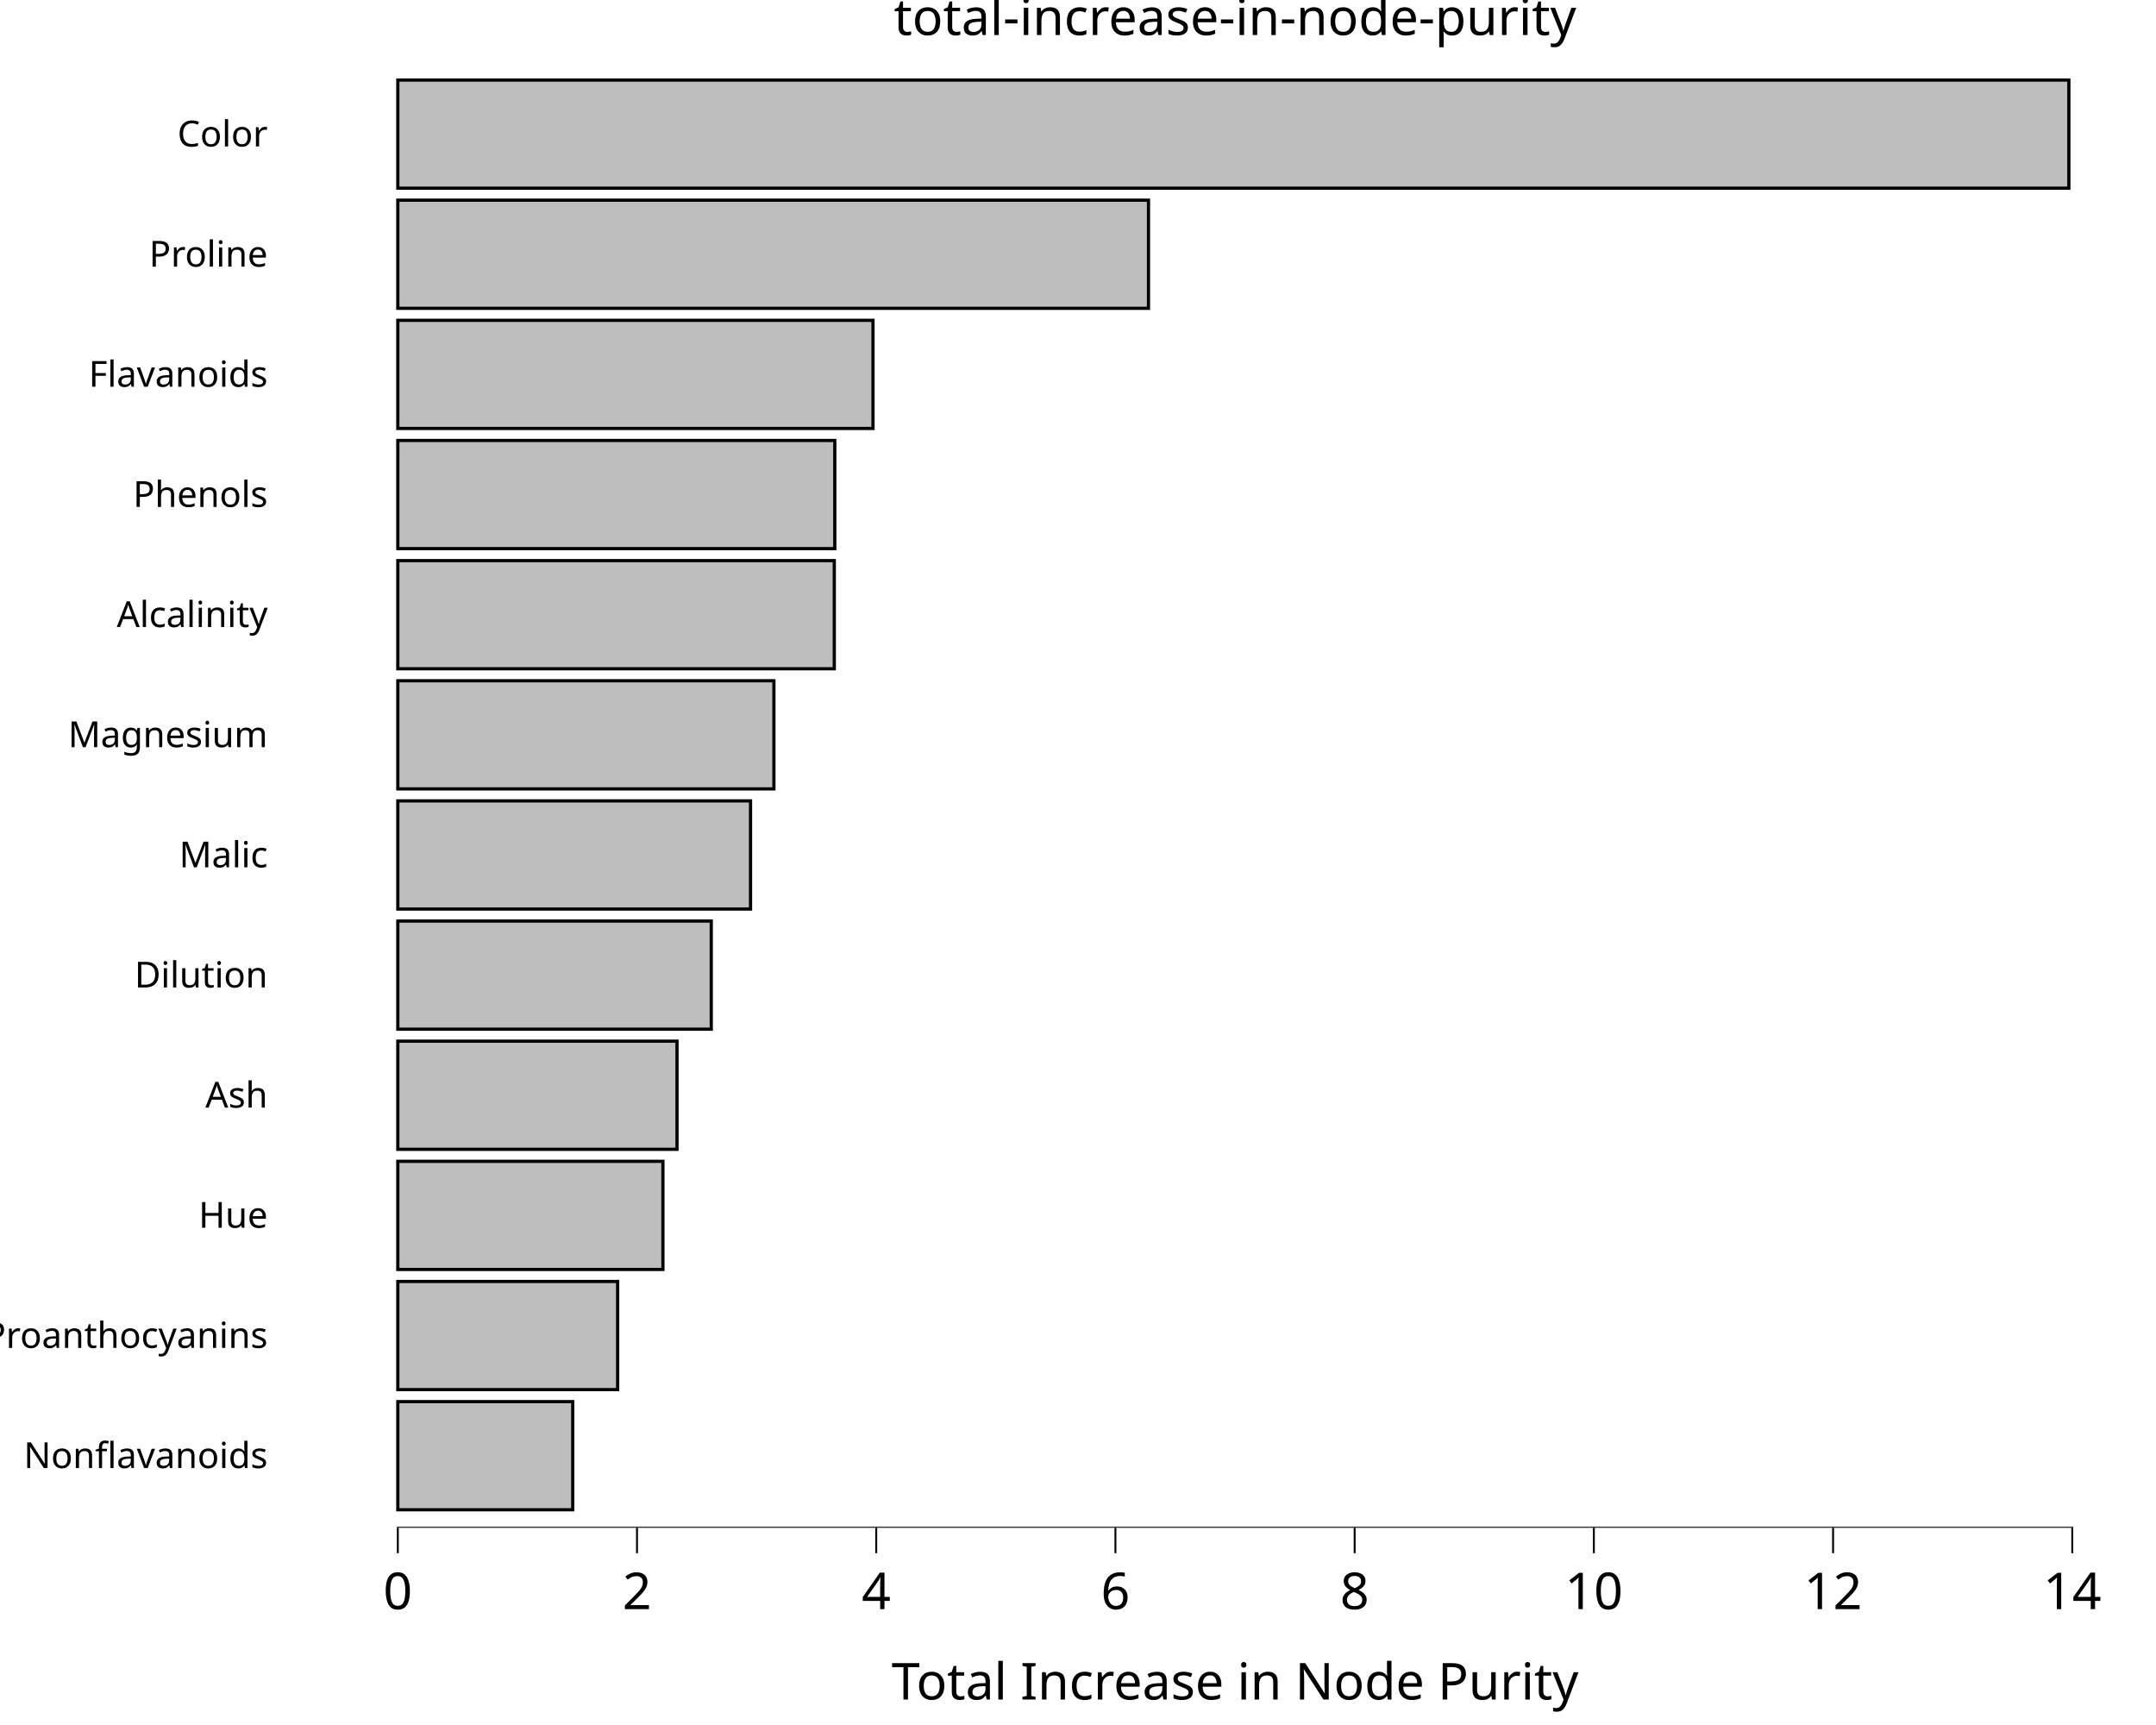
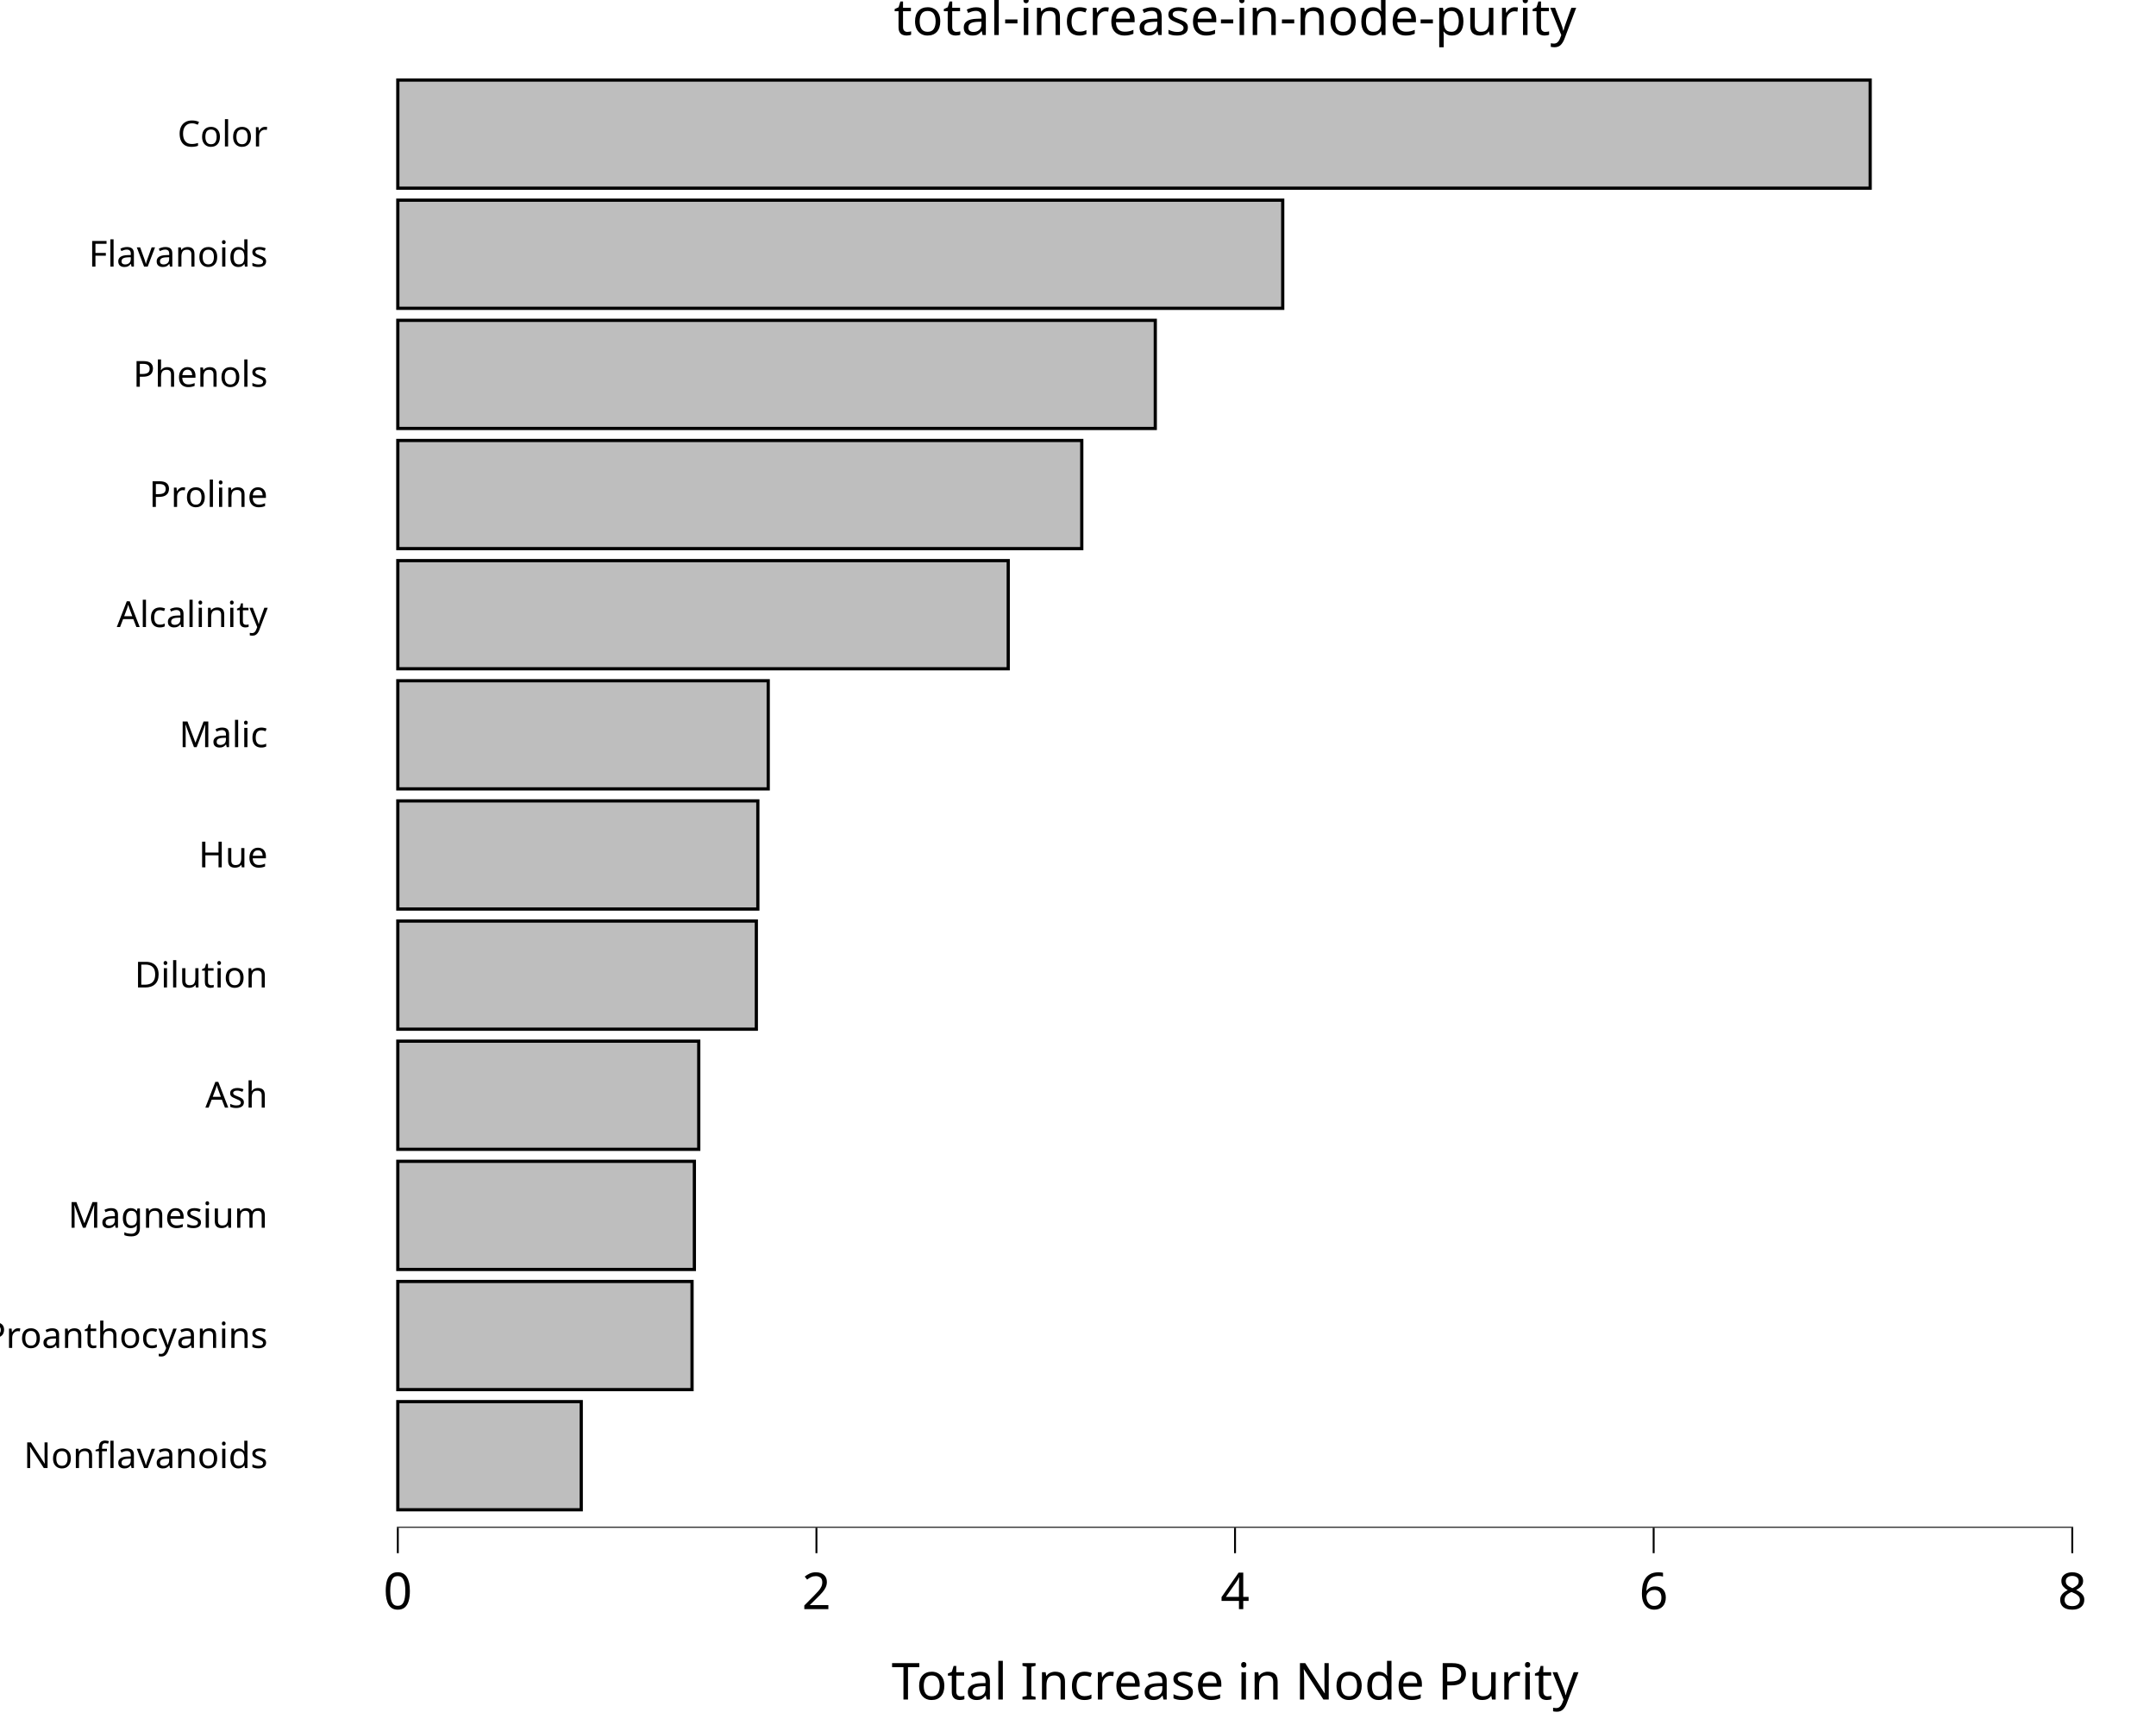
<svg xmlns="http://www.w3.org/2000/svg" class="svglite" data-engine-version="2.0" width="720.00pt" height="576.00pt" viewBox="0 0 720.00 576.00">
  <defs>
    <style type="text/css">
    .svglite line, .svglite polyline, .svglite polygon, .svglite path, .svglite rect, .svglite circle {
      fill: none;
      stroke: #000000;
      stroke-linecap: round;
      stroke-linejoin: round;
      stroke-miterlimit: 10.00;
    }
  </style>
  </defs>
  <rect width="100%" height="100%" style="stroke: none; fill: #FFFFFF;" />
  <defs>
    <clipPath id="cpMC4wMHw3MjAuMDB8MC4wMHw1NzYuMDA=">
      <rect x="0.00" y="0.00" width="720.00" height="576.00" />
    </clipPath>
  </defs>
  <g clip-path="url(#cpMC4wMHw3MjAuMDB8MC4wMHw1NzYuMDA=)">
    <rect x="0.00" y="0.00" width="720.00" height="576.00" style="stroke-width: 10.67; stroke: none;" />
  </g>
  <defs>
    <clipPath id="cpMTA0Ljg5fDcyMC4wMHwyMC43MXw1MTAuMTQ=">
      <rect x="104.89" y="20.71" width="615.11" height="489.43" />
    </clipPath>
  </defs>
  <g clip-path="url(#cpMTA0Ljg5fDcyMC4wMHwyMC43MXw1MTAuMTQ=)">
    <rect x="104.89" y="20.71" width="615.11" height="489.43" style="stroke-width: 10.67; stroke: none;" />
-     <rect x="132.85" y="26.73" width="558.05" height="36.11" style="stroke-width: 1.07; stroke-linecap: butt; stroke-linejoin: miter; fill: #BEBEBE;" />
-     <rect x="132.85" y="66.84" width="250.69" height="36.11" style="stroke-width: 1.07; stroke-linecap: butt; stroke-linejoin: miter; fill: #BEBEBE;" />
-     <rect x="132.85" y="106.96" width="158.69" height="36.11" style="stroke-width: 1.07; stroke-linecap: butt; stroke-linejoin: miter; fill: #BEBEBE;" />
-     <rect x="132.85" y="147.08" width="145.93" height="36.11" style="stroke-width: 1.07; stroke-linecap: butt; stroke-linejoin: miter; fill: #BEBEBE;" />
-     <rect x="132.85" y="187.20" width="145.76" height="36.11" style="stroke-width: 1.07; stroke-linecap: butt; stroke-linejoin: miter; fill: #BEBEBE;" />
-     <rect x="132.85" y="227.31" width="125.60" height="36.11" style="stroke-width: 1.07; stroke-linecap: butt; stroke-linejoin: miter; fill: #BEBEBE;" />
-     <rect x="132.85" y="267.43" width="117.79" height="36.11" style="stroke-width: 1.07; stroke-linecap: butt; stroke-linejoin: miter; fill: #BEBEBE;" />
-     <rect x="132.85" y="307.55" width="104.68" height="36.11" style="stroke-width: 1.07; stroke-linecap: butt; stroke-linejoin: miter; fill: #BEBEBE;" />
-     <rect x="132.85" y="347.66" width="93.24" height="36.11" style="stroke-width: 1.07; stroke-linecap: butt; stroke-linejoin: miter; fill: #BEBEBE;" />
-     <rect x="132.85" y="387.78" width="88.53" height="36.11" style="stroke-width: 1.07; stroke-linecap: butt; stroke-linejoin: miter; fill: #BEBEBE;" />
-     <rect x="132.85" y="427.90" width="73.41" height="36.11" style="stroke-width: 1.07; stroke-linecap: butt; stroke-linejoin: miter; fill: #BEBEBE;" />
-     <rect x="132.85" y="468.02" width="58.41" height="36.11" style="stroke-width: 1.07; stroke-linecap: butt; stroke-linejoin: miter; fill: #BEBEBE;" />
+     <rect x="132.85" y="26.73" width="491.70" height="36.11" style="stroke-width: 1.07; stroke-linecap: butt; stroke-linejoin: miter; fill: #BEBEBE;" />
+     <rect x="132.85" y="66.84" width="295.52" height="36.11" style="stroke-width: 1.07; stroke-linecap: butt; stroke-linejoin: miter; fill: #BEBEBE;" />
+     <rect x="132.85" y="106.96" width="252.96" height="36.11" style="stroke-width: 1.07; stroke-linecap: butt; stroke-linejoin: miter; fill: #BEBEBE;" />
+     <rect x="132.85" y="147.08" width="228.41" height="36.11" style="stroke-width: 1.07; stroke-linecap: butt; stroke-linejoin: miter; fill: #BEBEBE;" />
+     <rect x="132.85" y="187.20" width="203.85" height="36.11" style="stroke-width: 1.07; stroke-linecap: butt; stroke-linejoin: miter; fill: #BEBEBE;" />
+     <rect x="132.85" y="227.31" width="123.70" height="36.11" style="stroke-width: 1.07; stroke-linecap: butt; stroke-linejoin: miter; fill: #BEBEBE;" />
+     <rect x="132.85" y="267.43" width="120.23" height="36.11" style="stroke-width: 1.07; stroke-linecap: butt; stroke-linejoin: miter; fill: #BEBEBE;" />
+     <rect x="132.85" y="307.55" width="119.73" height="36.11" style="stroke-width: 1.07; stroke-linecap: butt; stroke-linejoin: miter; fill: #BEBEBE;" />
+     <rect x="132.85" y="347.66" width="100.50" height="36.11" style="stroke-width: 1.07; stroke-linecap: butt; stroke-linejoin: miter; fill: #BEBEBE;" />
+     <rect x="132.85" y="387.78" width="99.04" height="36.11" style="stroke-width: 1.07; stroke-linecap: butt; stroke-linejoin: miter; fill: #BEBEBE;" />
+     <rect x="132.85" y="427.90" width="98.26" height="36.11" style="stroke-width: 1.07; stroke-linecap: butt; stroke-linejoin: miter; fill: #BEBEBE;" />
+     <rect x="132.85" y="468.02" width="61.26" height="36.11" style="stroke-width: 1.07; stroke-linecap: butt; stroke-linejoin: miter; fill: #BEBEBE;" />
    <line x1="132.53" y1="510.14" x2="692.36" y2="510.14" style="stroke-width: 0.64; stroke-linecap: butt;" />
    <rect x="104.89" y="20.71" width="615.11" height="489.43" style="stroke-width: 0.00; stroke: none;" />
  </g>
  <g clip-path="url(#cpMC4wMHw3MjAuMDB8MC4wMHw1NzYuMDA=)">
    <polyline points="104.89,510.14 104.89,20.71 " style="stroke-width: 0.00; stroke: none; stroke-linecap: butt;" />
    <text x="89.41" y="490.20" text-anchor="end" style="font-size: 12.00px; font-family: sans;" textLength="76.06px" lengthAdjust="spacingAndGlyphs">Nonflavanoids</text>
    <text x="89.41" y="450.08" text-anchor="end" style="font-size: 12.00px; font-family: sans;" textLength="89.41px" lengthAdjust="spacingAndGlyphs">Proanthocyanins</text>
-     <text x="89.41" y="409.96" text-anchor="end" style="font-size: 12.00px; font-family: sans;" textLength="22.02px" lengthAdjust="spacingAndGlyphs">Hue</text>
+     <text x="89.41" y="409.96" text-anchor="end" style="font-size: 12.00px; font-family: sans;" textLength="62.04px" lengthAdjust="spacingAndGlyphs">Magnesium</text>
    <text x="89.41" y="369.85" text-anchor="end" style="font-size: 12.00px; font-family: sans;" textLength="20.69px" lengthAdjust="spacingAndGlyphs">Ash</text>
    <text x="89.41" y="329.73" text-anchor="end" style="font-size: 12.00px; font-family: sans;" textLength="40.02px" lengthAdjust="spacingAndGlyphs">Dilution</text>
-     <text x="89.41" y="289.61" text-anchor="end" style="font-size: 12.00px; font-family: sans;" textLength="28.01px" lengthAdjust="spacingAndGlyphs">Malic</text>
-     <text x="89.41" y="249.49" text-anchor="end" style="font-size: 12.00px; font-family: sans;" textLength="62.04px" lengthAdjust="spacingAndGlyphs">Magnesium</text>
+     <text x="89.41" y="289.61" text-anchor="end" style="font-size: 12.00px; font-family: sans;" textLength="22.02px" lengthAdjust="spacingAndGlyphs">Hue</text>
+     <text x="89.41" y="249.49" text-anchor="end" style="font-size: 12.00px; font-family: sans;" textLength="28.01px" lengthAdjust="spacingAndGlyphs">Malic</text>
    <text x="89.41" y="209.38" text-anchor="end" style="font-size: 12.00px; font-family: sans;" textLength="47.35px" lengthAdjust="spacingAndGlyphs">Alcalinity</text>
-     <text x="89.41" y="169.26" text-anchor="end" style="font-size: 12.00px; font-family: sans;" textLength="43.37px" lengthAdjust="spacingAndGlyphs">Phenols</text>
-     <text x="89.41" y="129.14" text-anchor="end" style="font-size: 12.00px; font-family: sans;" textLength="58.04px" lengthAdjust="spacingAndGlyphs">Flavanoids</text>
-     <text x="89.41" y="89.03" text-anchor="end" style="font-size: 12.00px; font-family: sans;" textLength="37.35px" lengthAdjust="spacingAndGlyphs">Proline</text>
+     <text x="89.41" y="169.26" text-anchor="end" style="font-size: 12.00px; font-family: sans;" textLength="37.35px" lengthAdjust="spacingAndGlyphs">Proline</text>
+     <text x="89.41" y="129.14" text-anchor="end" style="font-size: 12.00px; font-family: sans;" textLength="43.37px" lengthAdjust="spacingAndGlyphs">Phenols</text>
+     <text x="89.41" y="89.03" text-anchor="end" style="font-size: 12.00px; font-family: sans;" textLength="58.04px" lengthAdjust="spacingAndGlyphs">Flavanoids</text>
    <text x="89.41" y="48.91" text-anchor="end" style="font-size: 12.00px; font-family: sans;" textLength="28.68px" lengthAdjust="spacingAndGlyphs">Color</text>
    <polyline points="104.89,510.14 720.00,510.14 " style="stroke-width: 0.00; stroke: none; stroke-linecap: butt;" />
    <polyline points="132.85,518.64 132.85,510.14 " style="stroke-width: 0.64; stroke-linecap: butt;" />
-     <polyline points="212.73,518.64 212.73,510.14 " style="stroke-width: 0.64; stroke-linecap: butt;" />
-     <polyline points="292.62,518.64 292.62,510.14 " style="stroke-width: 0.64; stroke-linecap: butt;" />
-     <polyline points="372.50,518.64 372.50,510.14 " style="stroke-width: 0.64; stroke-linecap: butt;" />
-     <polyline points="452.39,518.64 452.39,510.14 " style="stroke-width: 0.64; stroke-linecap: butt;" />
-     <polyline points="532.27,518.64 532.27,510.14 " style="stroke-width: 0.64; stroke-linecap: butt;" />
-     <polyline points="612.16,518.64 612.16,510.14 " style="stroke-width: 0.64; stroke-linecap: butt;" />
+     <polyline points="272.65,518.64 272.65,510.14 " style="stroke-width: 0.64; stroke-linecap: butt;" />
+     <polyline points="412.44,518.64 412.44,510.14 " style="stroke-width: 0.64; stroke-linecap: butt;" />
+     <polyline points="552.24,518.64 552.24,510.14 " style="stroke-width: 0.64; stroke-linecap: butt;" />
    <polyline points="692.04,518.64 692.04,510.14 " style="stroke-width: 0.64; stroke-linecap: butt;" />
    <text x="132.85" y="537.32" text-anchor="middle" style="font-size: 17.00px; font-family: sans;" textLength="9.46px" lengthAdjust="spacingAndGlyphs">0</text>
-     <text x="212.73" y="537.32" text-anchor="middle" style="font-size: 17.00px; font-family: sans;" textLength="9.46px" lengthAdjust="spacingAndGlyphs">2</text>
-     <text x="292.62" y="537.32" text-anchor="middle" style="font-size: 17.00px; font-family: sans;" textLength="9.46px" lengthAdjust="spacingAndGlyphs">4</text>
-     <text x="372.50" y="537.32" text-anchor="middle" style="font-size: 17.00px; font-family: sans;" textLength="9.46px" lengthAdjust="spacingAndGlyphs">6</text>
-     <text x="452.39" y="537.32" text-anchor="middle" style="font-size: 17.00px; font-family: sans;" textLength="9.46px" lengthAdjust="spacingAndGlyphs">8</text>
-     <text x="532.27" y="537.32" text-anchor="middle" style="font-size: 17.00px; font-family: sans;" textLength="18.91px" lengthAdjust="spacingAndGlyphs">10</text>
-     <text x="612.16" y="537.32" text-anchor="middle" style="font-size: 17.00px; font-family: sans;" textLength="18.91px" lengthAdjust="spacingAndGlyphs">12</text>
-     <text x="692.04" y="537.32" text-anchor="middle" style="font-size: 17.00px; font-family: sans;" textLength="18.91px" lengthAdjust="spacingAndGlyphs">14</text>
+     <text x="272.65" y="537.32" text-anchor="middle" style="font-size: 17.00px; font-family: sans;" textLength="9.46px" lengthAdjust="spacingAndGlyphs">2</text>
+     <text x="412.44" y="537.32" text-anchor="middle" style="font-size: 17.00px; font-family: sans;" textLength="9.46px" lengthAdjust="spacingAndGlyphs">4</text>
+     <text x="552.24" y="537.32" text-anchor="middle" style="font-size: 17.00px; font-family: sans;" textLength="9.46px" lengthAdjust="spacingAndGlyphs">6</text>
+     <text x="692.04" y="537.32" text-anchor="middle" style="font-size: 17.00px; font-family: sans;" textLength="9.46px" lengthAdjust="spacingAndGlyphs">8</text>
    <text x="412.44" y="567.49" text-anchor="middle" style="font-size: 17.00px; font-family: sans;" textLength="219.24px" lengthAdjust="spacingAndGlyphs">Total Increase in Node Purity</text>
    <text x="412.44" y="11.70" text-anchor="middle" style="font-size: 17.00px; font-family: sans;" textLength="211.67px" lengthAdjust="spacingAndGlyphs">total-increase-in-node-purity</text>
  </g>
</svg>
